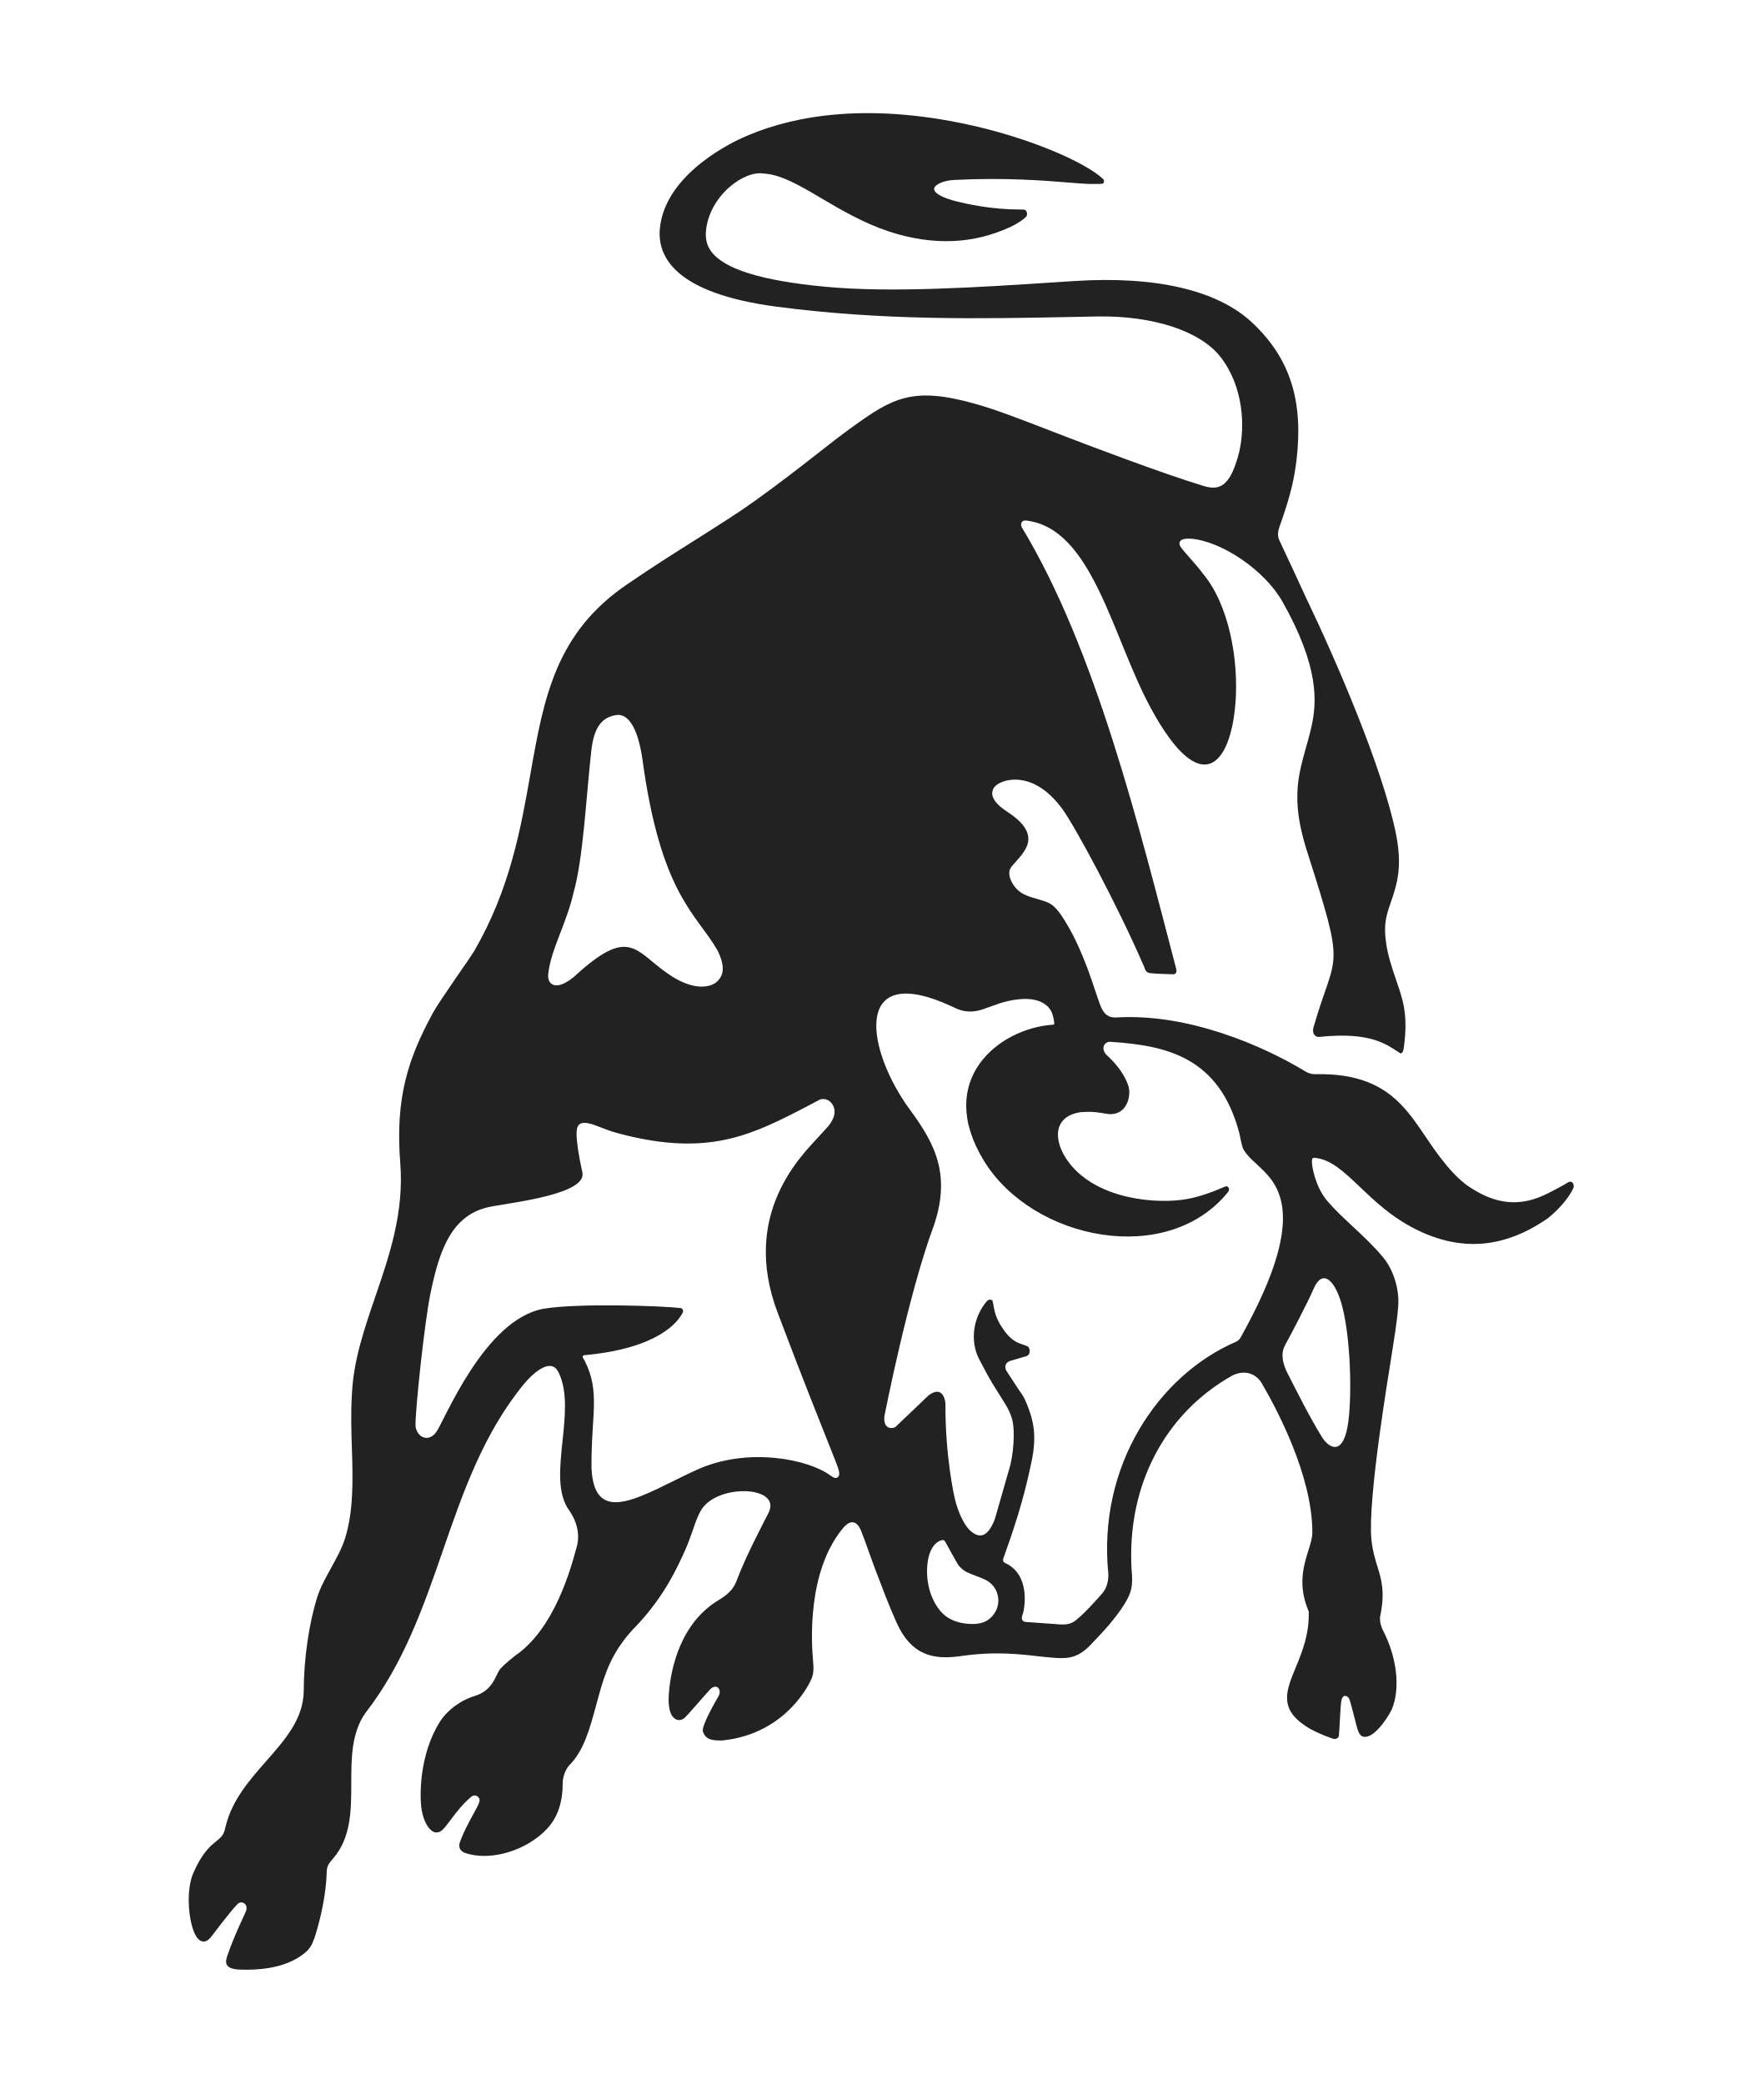
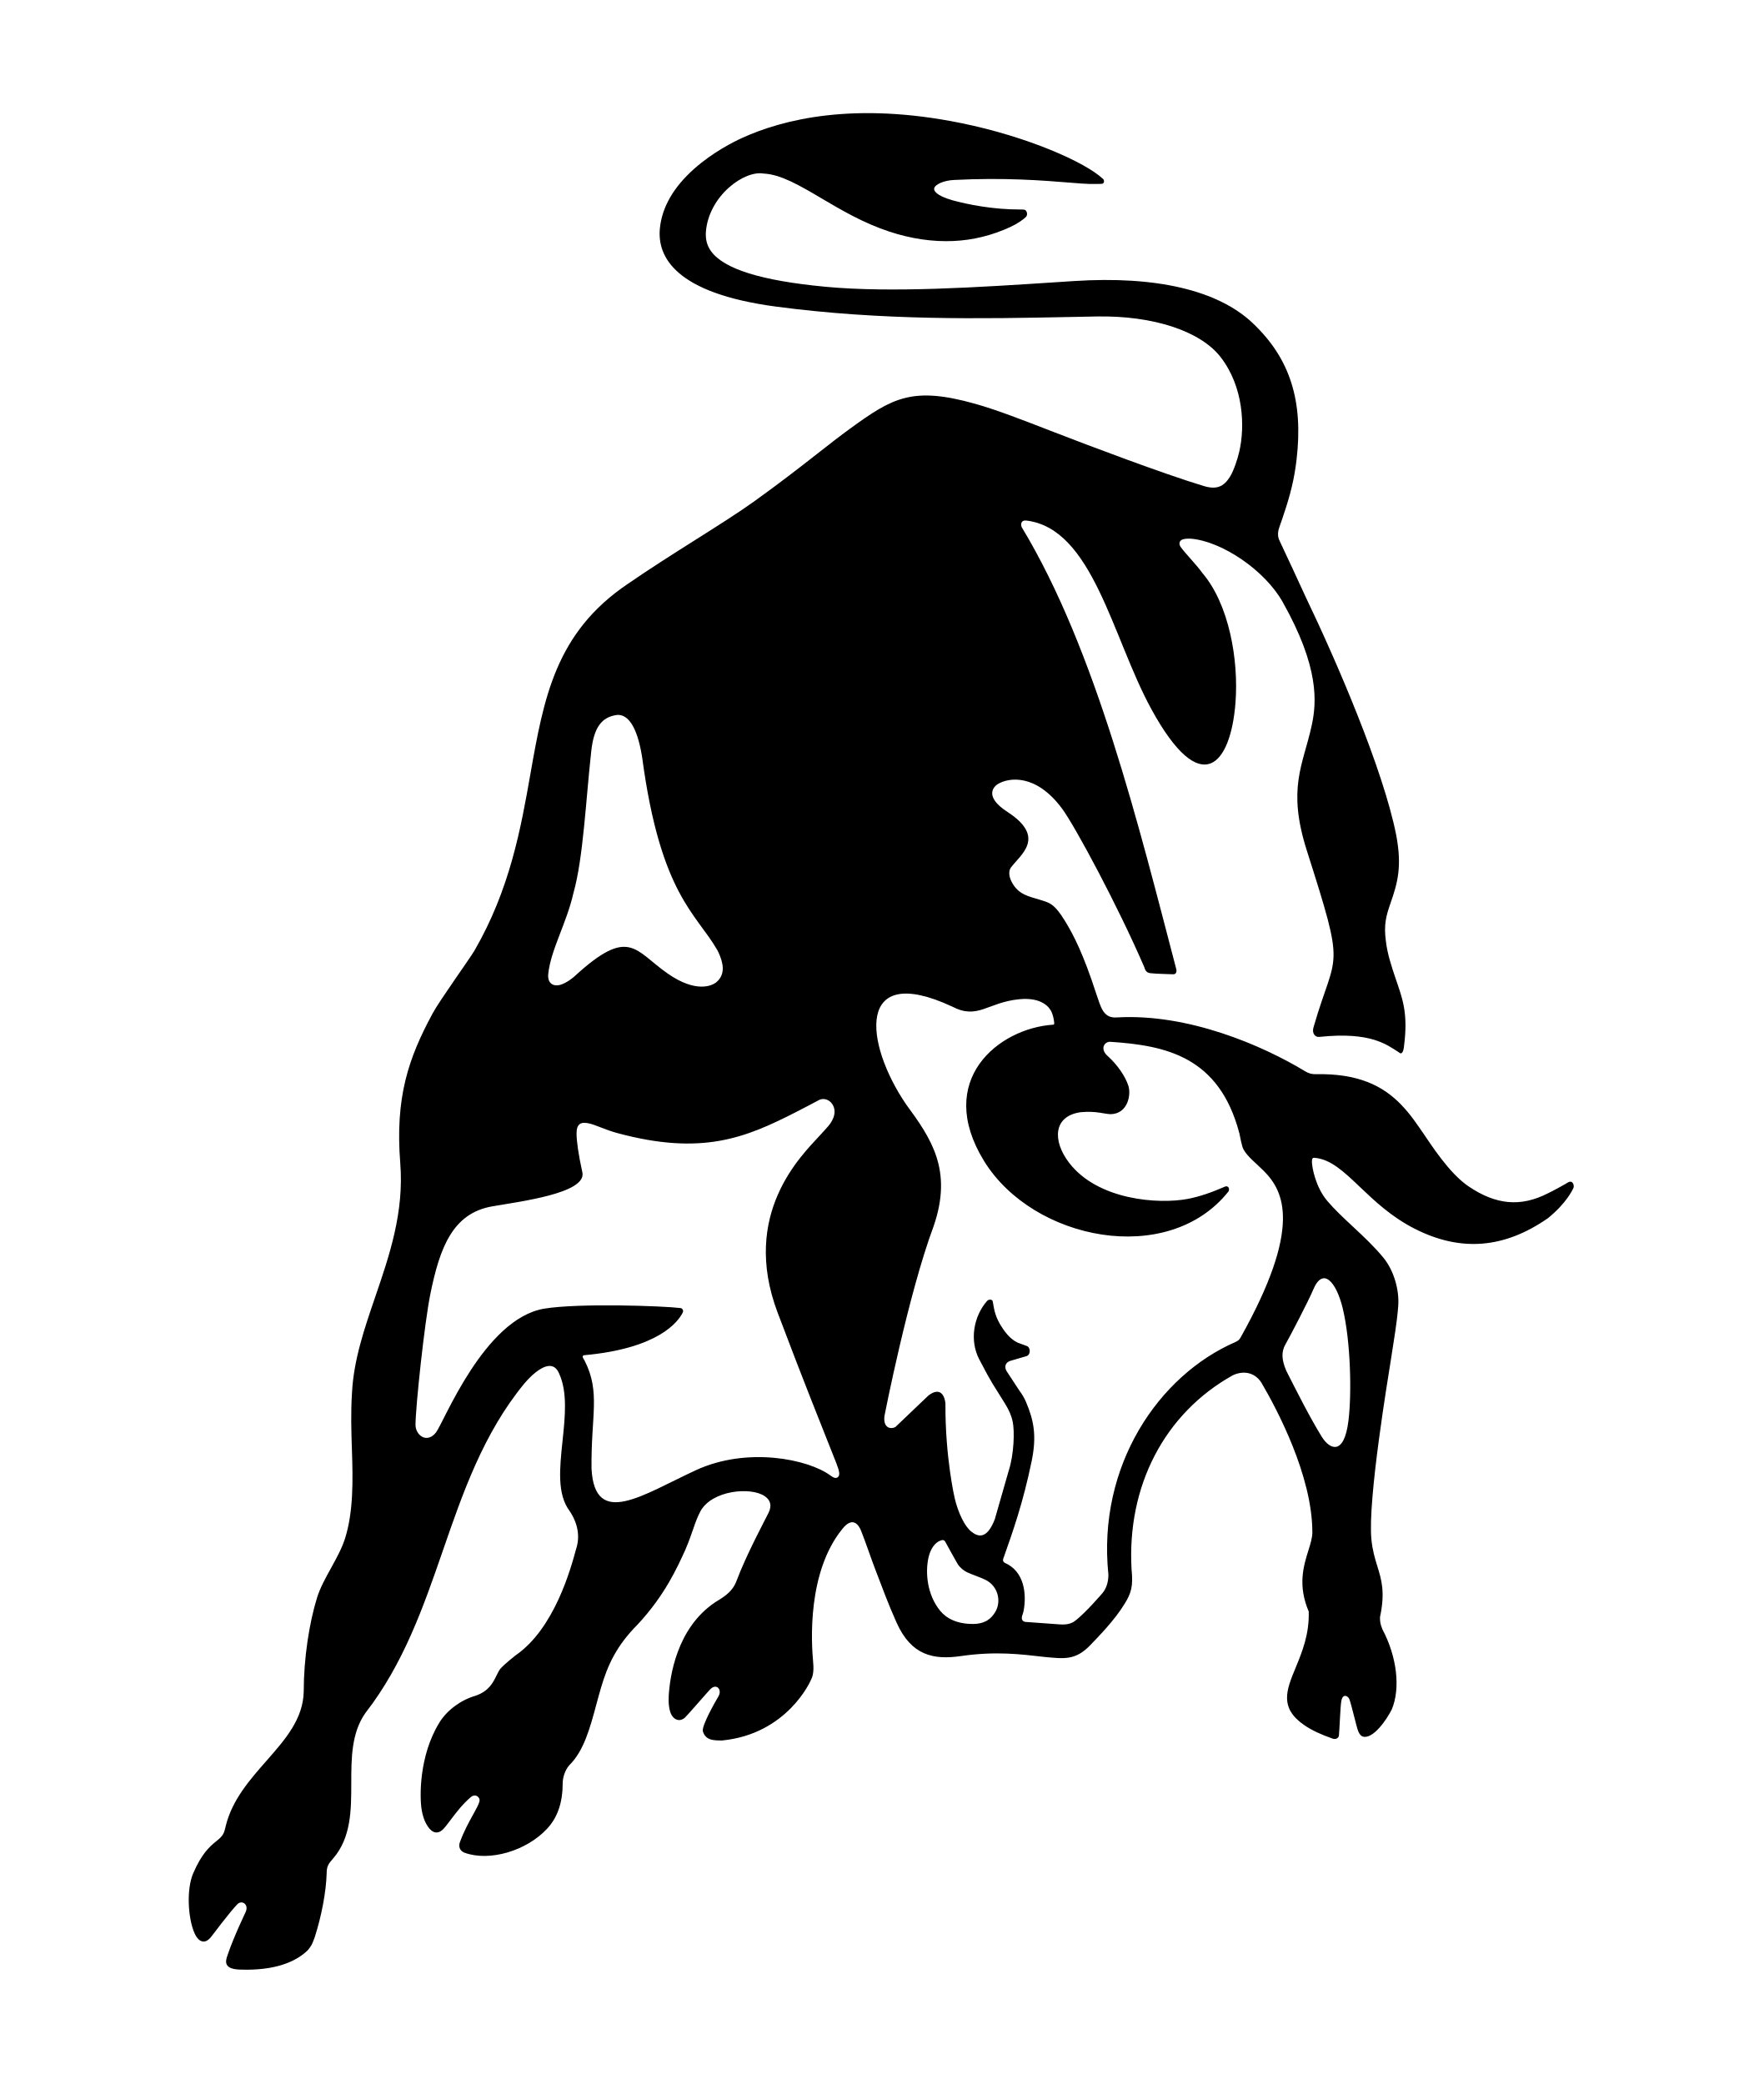
<svg xmlns="http://www.w3.org/2000/svg" width="154" height="182" viewBox="0 0 154 182" fill="">
-   <path d="M136.888 103.287C136.697 103.412 135.521 104.06 135.195 104.205C132.797 105.433 130.645 105.23 128.246 103.609C126.523 102.445 124.923 99.883 124.297 98.983C123.803 98.273 123.205 97.344 122.347 96.462C120.754 94.816 118.598 93.731 114.868 93.811C114.568 93.817 114.272 93.738 114.007 93.577C110.238 91.287 103.746 88.495 97.541 88.854C96.311 88.949 96.134 87.922 95.728 86.772C94.6 83.306 93.778 81.702 93.012 80.446C92.037 78.848 91.608 78.835 90.8 78.575C89.9 78.284 88.924 78.174 88.326 76.976C88.253 76.829 87.959 76.194 88.292 75.748C89.116 74.645 91.401 73.125 87.968 70.899C85.875 69.541 86.807 68.668 87.155 68.462C87.637 68.177 88.468 67.951 89.461 68.178C90.454 68.406 91.609 69.086 92.742 70.61C93.861 72.117 97.64 79.148 99.937 84.486C99.968 84.558 100.017 84.942 100.44 84.989C101.081 85.061 102.178 85.063 102.402 85.085C102.756 85.119 102.761 84.791 102.726 84.658C99.47 72.244 95.725 56.794 89.226 46.044C89.094 45.736 89.207 45.413 89.617 45.46C95.433 46.144 97.121 55.655 100.529 61.902C104.908 69.933 107.475 66.786 107.891 61.369C108.181 57.582 107.312 52.763 105.015 50.06C104.469 49.297 103.503 48.33 103.098 47.758C102.953 47.552 102.931 47.207 103.317 47.096C103.477 47.05 103.705 47.032 104.015 47.045C106.703 47.282 110.437 49.782 112.006 52.565C115.226 58.277 114.986 61.346 114.544 63.371C113.789 66.833 112.381 68.824 114.127 74.299C117.583 85.136 116.679 82.875 114.712 89.692C114.543 90.21 114.82 90.596 115.209 90.555C119.734 90.078 121.116 91.255 122.093 91.857C122.192 91.918 122.278 92.011 122.347 91.993C122.52 91.923 122.582 91.671 122.612 91.332C122.984 88.408 122.454 87.172 121.873 85.449C121.532 84.437 121.147 83.296 121.025 82.185C120.828 80.758 121.052 79.955 121.426 78.888C122.063 77.068 122.443 75.658 121.925 72.919C120.781 67.14 116.659 57.624 114.025 52.143C113.808 51.67 112.004 47.756 111.721 47.183C111.527 46.792 111.61 46.315 111.753 45.944C111.873 45.637 112.071 45.02 112.071 45.02C112.7 43.178 113.033 41.772 113.222 40.165C113.832 34.982 112.65 31.295 109.387 28.21C106.359 25.347 100.966 24.08 93.785 24.545L92.264 24.644C85.501 25.088 77.835 25.59 72.066 25.042C66.482 24.512 63.22 23.497 62.094 21.939C61.729 21.433 61.588 20.873 61.65 20.175C61.776 18.78 62.511 17.393 63.667 16.369C64.667 15.483 65.849 15.007 66.686 15.158C68.189 15.228 69.837 16.2 71.745 17.325C73.454 18.334 75.392 19.476 77.645 20.221C79.55 20.85 81.435 21.129 83.246 21.049C84.955 20.974 86.629 20.563 88.222 19.827C88.895 19.515 89.379 19.158 89.589 18.947C89.698 18.838 89.738 18.621 89.607 18.418C89.528 18.296 89.43 18.296 89.08 18.296C86.682 18.296 84.547 17.862 83.191 17.496C81.691 17.061 81.562 16.643 81.576 16.484C81.609 16.115 82.399 15.763 83.302 15.717C87.728 15.489 91.116 15.764 93.358 15.945C94.123 16.007 94.726 16.056 95.162 16.066C95.609 16.076 96.196 16.057 96.22 16.054C96.353 16.039 96.392 15.941 96.403 15.9C96.427 15.802 96.389 15.685 96.339 15.639C94.779 14.16 89.71 11.926 83.929 10.749C74.626 8.856 68.395 10.409 64.806 12.047C64.091 12.373 62.251 13.289 60.616 14.745C58.813 16.35 57.807 18.099 57.626 19.943C57.383 22.411 58.942 25.6 67.746 26.773C77.068 28.014 85.777 27.837 93.46 27.683C94.263 27.666 95.051 27.651 95.822 27.637C100.689 27.555 104.809 28.902 106.576 31.165C108.611 33.772 108.732 37.263 108.218 39.459C108.069 40.092 107.767 41.045 107.404 41.649C106.846 42.518 106.232 42.782 105.106 42.441C101.509 41.349 95.093 38.92 91.982 37.714C89.212 36.639 87.024 35.79 85.168 35.268C79.659 33.716 77.939 34.744 74.241 37.429C73.349 38.076 72.443 38.785 71.394 39.606C69.876 40.794 68.155 42.14 65.866 43.782C64.486 44.772 62.676 45.916 60.76 47.127C58.812 48.359 56.797 49.633 54.824 50.992C48.495 55.26 47.485 60.984 46.316 67.611C45.486 72.314 44.546 77.643 41.42 83.041C41.078 83.633 38.368 87.409 37.792 88.481C35.651 92.435 34.5 95.848 34.954 101.587C35.293 105.877 34.016 109.611 32.781 113.223C31.808 116.065 30.89 118.749 30.739 121.624C30.624 123.402 30.68 125.063 30.734 126.67C30.824 129.336 30.858 131.993 30.151 134.294C29.607 136.06 28.228 137.8 27.693 139.509C27.006 141.707 26.524 144.833 26.524 147.705C26.481 150.124 24.916 151.903 23.261 153.786C21.802 155.445 20.275 157.188 19.719 159.445C19.645 159.746 19.596 159.974 19.499 160.153C19.355 160.42 19.139 160.591 18.85 160.827C18.29 161.284 17.613 161.885 16.874 163.594C16.25 165.036 16.429 167.608 17 168.859C17.088 169.052 17.334 169.506 17.712 169.556C17.969 169.59 18.226 169.433 18.481 169.093C18.481 169.093 20.098 166.944 20.728 166.299C20.949 166.079 21.212 166.119 21.363 166.249C21.54 166.402 21.581 166.658 21.471 166.934C21.407 167.094 20.432 169.088 19.863 170.769L19.849 170.811C19.772 171.049 19.676 171.346 19.814 171.592C19.948 171.831 20.265 171.962 20.812 172.003C21.053 172.014 21.286 172.019 21.511 172.019C24.508 172.019 26.083 171.105 26.893 170.3C27.209 169.911 27.272 169.743 27.376 169.465C27.404 169.392 27.434 169.31 27.476 169.206C28.075 167.359 28.477 165.225 28.525 163.631C28.525 162.956 28.692 162.764 29.095 162.3C30.673 160.472 30.674 158.056 30.676 155.72C30.678 153.572 30.679 151.352 31.908 149.601C35.259 145.293 37 140.256 38.685 135.386C40.422 130.361 42.218 125.166 45.783 120.833C46.681 119.773 47.562 119.195 48.143 119.303C48.427 119.352 48.652 119.561 48.813 119.927C49.576 121.549 49.347 123.73 49.124 125.84C48.873 128.224 48.636 130.477 49.736 131.949C50.471 133.043 50.669 134.195 50.307 135.287C49.838 137.011 48.408 142.259 45.001 144.582C44.918 144.638 44.021 145.373 43.74 145.685C43.593 145.849 43.486 146.068 43.362 146.322C43.064 146.934 42.693 147.696 41.521 148.094C40.239 148.465 39.032 149.36 38.373 150.43C36.57 153.356 36.648 156.978 36.817 158.016C36.883 158.419 37.001 158.948 37.336 159.473C37.541 159.795 37.779 159.986 38.023 160.026C38.225 160.059 38.426 159.992 38.616 159.826C38.815 159.652 39.049 159.341 39.345 158.946C39.811 158.327 40.39 157.557 41.12 156.941C41.354 156.744 41.584 156.79 41.721 156.899C41.849 157.002 41.908 157.165 41.871 157.316C41.803 157.589 41.586 157.983 41.309 158.481C40.959 159.115 40.523 159.903 40.18 160.833C40.094 161.039 40.084 161.231 40.147 161.4C40.246 161.664 40.491 161.773 40.565 161.801C42.734 162.596 45.974 161.652 47.787 159.694C48.697 158.712 49.139 157.411 49.139 155.716C49.139 155.286 49.317 154.618 49.704 154.173C50.982 152.916 51.511 150.955 52.071 148.878C52.204 148.385 52.342 147.875 52.49 147.371C53.069 145.415 53.831 143.734 55.672 141.883C58.062 139.317 59.141 136.896 59.822 135.405C60.516 133.8 60.668 132.904 61.175 131.968C62.172 130.161 65.537 129.82 66.781 130.663C67.297 131.014 67.411 131.498 67.122 132.104C66.934 132.496 65.159 135.797 64.323 138.053C63.913 139.16 62.986 139.573 62.434 139.944C59.101 142.183 58.493 146.4 58.396 148.128C58.365 148.667 58.417 149.386 58.654 149.787C58.791 150.019 58.982 150.169 59.193 150.208C59.401 150.247 59.615 150.177 59.81 150.006C60.005 149.836 61.809 147.742 62.026 147.525C62.324 147.224 62.586 147.274 62.719 147.41C62.861 147.554 62.92 147.839 62.735 148.155C62.483 148.582 61.237 150.738 61.383 151.21C61.631 152.009 62.34 151.993 63.05 152.001C68.769 151.443 70.791 146.767 70.791 146.767C70.93 146.494 71.101 146.135 71.01 145.162C70.847 143.408 70.486 137.328 73.546 133.542C74.456 132.382 74.99 133.166 75.196 133.684C75.567 134.614 76.114 136.226 76.425 137.034C77.086 138.75 77.538 140.016 78.299 141.714C79.585 144.578 81.516 144.974 83.905 144.629C86.996 144.183 89.126 144.469 91.203 144.703C92.966 144.872 93.941 145.008 95.237 143.647C95.943 142.905 97.298 141.546 98.208 140.067C98.785 139.132 98.963 138.54 98.818 137.084C98.39 129.776 101.698 123.427 107.66 120.104C108.555 119.688 109.548 119.815 110.156 120.753C111.493 123.033 114.604 128.869 114.604 133.823C114.604 134.291 114.444 134.806 114.258 135.402C113.836 136.756 113.312 138.44 114.287 140.739C114.347 142.728 113.706 144.281 113.141 145.652C112.335 147.603 111.699 149.145 113.902 150.663C114.525 151.091 115.333 151.475 116.373 151.837C116.434 151.858 116.494 151.869 116.552 151.869C116.642 151.869 116.724 151.843 116.791 151.794C116.867 151.737 116.915 151.654 116.924 151.561C116.985 150.988 117.044 149 117.137 148.531C117.175 148.343 117.259 148.118 117.447 148.105C117.621 148.094 117.796 148.258 117.845 148.417C118.021 148.895 118.469 150.839 118.593 151.148C118.699 151.414 118.825 151.594 118.994 151.651C119.878 151.944 121.084 150.198 121.536 149.299C122.315 147.448 121.995 144.695 120.725 142.297C120.539 141.836 120.512 141.651 120.51 141.232C120.98 139.05 120.638 137.944 120.276 136.774C120.067 136.099 119.856 135.4 119.761 134.442C119.419 131.005 121.25 120.125 121.422 119.007C121.733 116.984 121.991 115.54 122.103 114.054C122.211 112.616 121.698 110.931 120.828 109.862C120.03 108.882 119.068 107.984 118.137 107.116C117.317 106.35 116.542 105.627 115.908 104.881C114.883 103.675 114.557 101.914 114.566 101.417C114.57 101.283 114.591 101.197 114.632 101.154C114.664 101.121 114.716 101.108 114.792 101.114C116.204 101.23 117.334 102.306 118.765 103.667C120.045 104.885 121.496 106.266 123.529 107.302C127.546 109.35 131.359 109.047 135.188 106.378C136.816 105.051 137.32 103.913 137.401 103.755C137.502 103.557 137.354 102.981 136.888 103.287ZM47.879 85.032C48.112 82.903 49.48 80.635 50.08 77.977C50.934 74.975 51.171 69.731 51.636 65.573C51.867 63.501 52.557 62.624 53.859 62.44C54.719 62.351 55.615 63.211 56.077 66.138C57.68 78.127 60.813 79.786 62.633 82.961C62.666 83.019 62.698 83.078 62.726 83.139C63.192 84.134 63.342 85.061 62.61 85.733C62.181 86.128 60.755 86.718 58.328 85.036C55.416 83.019 54.977 80.847 50.149 85.285C50.149 85.285 49.503 85.862 48.884 86.02C48.359 86.154 47.781 85.921 47.879 85.032ZM73.152 129.014C72.978 129.138 72.783 129.053 72.5 128.845C70.582 127.436 65.267 126.325 60.782 128.39C56.166 130.516 51.939 133.516 51.656 128.271C51.6 123.623 52.462 121.599 51.055 118.833C51.055 118.833 50.995 118.739 50.933 118.626C50.812 118.406 50.959 118.358 51.005 118.354C57.487 117.771 59.218 115.443 59.622 114.629C59.711 114.45 59.594 114.257 59.429 114.236C57.94 114.047 50.515 113.791 47.529 114.287C42.277 115.159 38.749 124.248 38.067 125.107C37.279 126.099 36.285 125.34 36.285 124.435C36.285 122.919 37.064 115.558 37.582 113.006C38.401 108.966 39.53 105.965 42.96 105.359C45.364 104.934 51.262 104.216 50.856 102.381C50.52 100.865 50.352 99.678 50.349 99.007C50.344 98.111 50.743 97.932 51.533 98.133C52.117 98.282 52.899 98.681 53.902 98.952C61.323 100.958 65.125 99.36 69.547 97.102C69.672 97.038 71.317 96.188 71.417 96.124C72.214 95.614 73.215 96.535 72.772 97.625C72.537 98.202 72.219 98.469 71.538 99.222C70.078 100.838 64.629 105.97 67.912 114.645C70.471 121.41 71.215 123.161 73.031 127.774C73.325 128.521 73.368 128.859 73.152 129.014ZM86.947 140.718C86.585 141.364 86.028 141.824 84.943 141.824C83.61 141.824 82.667 141.365 82.101 140.672C80.941 139.251 80.796 137.305 81.081 136.03C81.26 135.224 81.682 134.693 82.134 134.539C82.333 134.463 82.439 134.48 82.538 134.627C82.739 134.998 83.46 136.309 83.626 136.581C83.82 136.9 84.172 137.181 84.46 137.313C85.002 137.562 85.693 137.778 86.059 137.969C87.178 138.525 87.436 139.844 86.947 140.718ZM108.342 116.798C108.201 117.06 108.075 117.103 107.886 117.202C101.164 120.124 95.821 128.008 96.79 137.482C96.809 137.977 96.675 138.67 96.269 139.137C96.269 139.137 94.859 140.783 93.971 141.485C93.667 141.724 93.325 141.92 92.532 141.861C91.289 141.77 89.538 141.644 89.538 141.644C89.068 141.553 89.269 141.084 89.305 140.981C89.338 140.883 89.371 140.769 89.396 140.637C89.651 139.215 89.469 137.224 87.73 136.479C87.48 136.317 87.637 136.053 87.667 135.967C88.414 133.855 89.347 131.241 90.097 127.576C90.549 125.36 90.271 124.023 89.595 122.43C89.445 122.077 89.249 121.751 89.026 121.454L87.969 119.843C87.674 119.45 87.751 119.036 88.177 118.862L89.667 118.425C90.031 118.276 89.996 117.643 89.646 117.541L88.876 117.258C88.149 116.914 87.705 116.246 87.379 115.731C87.325 115.646 87.231 115.475 87.142 115.289C86.978 114.95 86.86 114.584 86.791 114.203L86.702 113.703C86.692 113.449 86.344 113.446 86.191 113.621C85.015 114.978 84.652 117.061 85.515 118.716C86.725 121.035 86.676 120.807 87.753 122.561C88.11 123.14 88.323 123.611 88.44 124.184C88.603 124.975 88.557 126.981 88.095 128.413L86.872 132.682C86.134 134.591 85.31 134.131 84.843 133.774C84.24 133.314 83.678 132.12 83.374 130.855C83.374 130.855 82.533 127.291 82.562 122.555C82.506 121.983 82.167 121.047 81.085 121.866L78.208 124.61C77.801 124.858 77.097 124.722 77.239 123.647C77.239 123.647 79.307 113.047 81.534 107.076C83.206 102.205 81.345 99.46 79.126 96.444C75.502 91.129 74.689 83.98 83.13 87.897C85.396 89.087 86.206 87.544 89.002 87.266C91.007 87.066 91.666 87.999 91.838 88.393C91.991 88.746 92.044 89.136 92.062 89.34C92.07 89.429 92.044 89.487 91.959 89.489C87.227 89.798 81.58 94.315 85.941 101.403C90.224 108.346 102.009 110.681 107.273 104.061C107.342 103.972 107.36 103.772 107.254 103.672C107.2 103.619 107.107 103.571 106.984 103.625C105.833 104.126 104.774 104.504 103.711 104.705C101.196 105.18 95.869 104.834 93.351 101.532C91.91 99.643 91.949 97.462 94.384 97.129C95.74 97.004 96.404 97.29 96.991 97.303C98.51 97.279 98.822 95.534 98.509 94.745C98.248 93.988 97.643 93.074 96.792 92.279C96.006 91.638 96.431 90.966 96.942 90.982C101.817 91.301 106.477 92.27 108.235 98.994C108.302 99.245 108.422 100.095 108.608 100.412C108.985 101.055 109.642 101.538 110.365 102.263C112.134 104.035 113.721 107.195 108.342 116.798ZM114.674 112.64C115.53 110.583 116.692 111.963 117.247 114.221C117.951 117.09 118.052 121.705 117.755 124.085C117.368 127.19 116.098 126.568 115.418 125.464C114.345 123.72 113.183 121.399 112.374 119.806C112.349 119.758 112.326 119.709 112.305 119.658C111.929 118.762 111.872 118.053 112.266 117.387C112.672 116.672 114.28 113.586 114.674 112.64Z" fill="#222222" />
+   <path d="M136.888 103.287C136.697 103.412 135.521 104.06 135.195 104.205C132.797 105.433 130.645 105.23 128.246 103.609C126.523 102.445 124.923 99.883 124.297 98.983C123.803 98.273 123.205 97.344 122.347 96.462C120.754 94.816 118.598 93.731 114.868 93.811C114.568 93.817 114.272 93.738 114.007 93.577C110.238 91.287 103.746 88.495 97.541 88.854C96.311 88.949 96.134 87.922 95.728 86.772C94.6 83.306 93.778 81.702 93.012 80.446C92.037 78.848 91.608 78.835 90.8 78.575C89.9 78.284 88.924 78.174 88.326 76.976C88.253 76.829 87.959 76.194 88.292 75.748C89.116 74.645 91.401 73.125 87.968 70.899C85.875 69.541 86.807 68.668 87.155 68.462C87.637 68.177 88.468 67.951 89.461 68.178C90.454 68.406 91.609 69.086 92.742 70.61C93.861 72.117 97.64 79.148 99.937 84.486C99.968 84.558 100.017 84.942 100.44 84.989C101.081 85.061 102.178 85.063 102.402 85.085C102.756 85.119 102.761 84.791 102.726 84.658C99.47 72.244 95.725 56.794 89.226 46.044C89.094 45.736 89.207 45.413 89.617 45.46C95.433 46.144 97.121 55.655 100.529 61.902C104.908 69.933 107.475 66.786 107.891 61.369C108.181 57.582 107.312 52.763 105.015 50.06C104.469 49.297 103.503 48.33 103.098 47.758C102.953 47.552 102.931 47.207 103.317 47.096C103.477 47.05 103.705 47.032 104.015 47.045C106.703 47.282 110.437 49.782 112.006 52.565C115.226 58.277 114.986 61.346 114.544 63.371C113.789 66.833 112.381 68.824 114.127 74.299C117.583 85.136 116.679 82.875 114.712 89.692C114.543 90.21 114.82 90.596 115.209 90.555C119.734 90.078 121.116 91.255 122.093 91.857C122.192 91.918 122.278 92.011 122.347 91.993C122.52 91.923 122.582 91.671 122.612 91.332C122.984 88.408 122.454 87.172 121.873 85.449C121.532 84.437 121.147 83.296 121.025 82.185C120.828 80.758 121.052 79.955 121.426 78.888C122.063 77.068 122.443 75.658 121.925 72.919C120.781 67.14 116.659 57.624 114.025 52.143C113.808 51.67 112.004 47.756 111.721 47.183C111.527 46.792 111.61 46.315 111.753 45.944C111.873 45.637 112.071 45.02 112.071 45.02C112.7 43.178 113.033 41.772 113.222 40.165C113.832 34.982 112.65 31.295 109.387 28.21C106.359 25.347 100.966 24.08 93.785 24.545L92.264 24.644C85.501 25.088 77.835 25.59 72.066 25.042C66.482 24.512 63.22 23.497 62.094 21.939C61.729 21.433 61.588 20.873 61.65 20.175C61.776 18.78 62.511 17.393 63.667 16.369C64.667 15.483 65.849 15.007 66.686 15.158C68.189 15.228 69.837 16.2 71.745 17.325C73.454 18.334 75.392 19.476 77.645 20.221C79.55 20.85 81.435 21.129 83.246 21.049C84.955 20.974 86.629 20.563 88.222 19.827C88.895 19.515 89.379 19.158 89.589 18.947C89.698 18.838 89.738 18.621 89.607 18.418C89.528 18.296 89.43 18.296 89.08 18.296C86.682 18.296 84.547 17.862 83.191 17.496C81.691 17.061 81.562 16.643 81.576 16.484C81.609 16.115 82.399 15.763 83.302 15.717C87.728 15.489 91.116 15.764 93.358 15.945C94.123 16.007 94.726 16.056 95.162 16.066C95.609 16.076 96.196 16.057 96.22 16.054C96.353 16.039 96.392 15.941 96.403 15.9C96.427 15.802 96.389 15.685 96.339 15.639C94.779 14.16 89.71 11.926 83.929 10.749C74.626 8.856 68.395 10.409 64.806 12.047C64.091 12.373 62.251 13.289 60.616 14.745C58.813 16.35 57.807 18.099 57.626 19.943C57.383 22.411 58.942 25.6 67.746 26.773C77.068 28.014 85.777 27.837 93.46 27.683C94.263 27.666 95.051 27.651 95.822 27.637C100.689 27.555 104.809 28.902 106.576 31.165C108.611 33.772 108.732 37.263 108.218 39.459C108.069 40.092 107.767 41.045 107.404 41.649C106.846 42.518 106.232 42.782 105.106 42.441C101.509 41.349 95.093 38.92 91.982 37.714C89.212 36.639 87.024 35.79 85.168 35.268C79.659 33.716 77.939 34.744 74.241 37.429C73.349 38.076 72.443 38.785 71.394 39.606C69.876 40.794 68.155 42.14 65.866 43.782C64.486 44.772 62.676 45.916 60.76 47.127C58.812 48.359 56.797 49.633 54.824 50.992C48.495 55.26 47.485 60.984 46.316 67.611C45.486 72.314 44.546 77.643 41.42 83.041C41.078 83.633 38.368 87.409 37.792 88.481C35.651 92.435 34.5 95.848 34.954 101.587C35.293 105.877 34.016 109.611 32.781 113.223C31.808 116.065 30.89 118.749 30.739 121.624C30.624 123.402 30.68 125.063 30.734 126.67C30.824 129.336 30.858 131.993 30.151 134.294C29.607 136.06 28.228 137.8 27.693 139.509C27.006 141.707 26.524 144.833 26.524 147.705C26.481 150.124 24.916 151.903 23.261 153.786C21.802 155.445 20.275 157.188 19.719 159.445C19.645 159.746 19.596 159.974 19.499 160.153C19.355 160.42 19.139 160.591 18.85 160.827C18.29 161.284 17.613 161.885 16.874 163.594C16.25 165.036 16.429 167.608 17 168.859C17.088 169.052 17.334 169.506 17.712 169.556C17.969 169.59 18.226 169.433 18.481 169.093C18.481 169.093 20.098 166.944 20.728 166.299C20.949 166.079 21.212 166.119 21.363 166.249C21.54 166.402 21.581 166.658 21.471 166.934C21.407 167.094 20.432 169.088 19.863 170.769L19.849 170.811C19.772 171.049 19.676 171.346 19.814 171.592C19.948 171.831 20.265 171.962 20.812 172.003C21.053 172.014 21.286 172.019 21.511 172.019C24.508 172.019 26.083 171.105 26.893 170.3C27.209 169.911 27.272 169.743 27.376 169.465C27.404 169.392 27.434 169.31 27.476 169.206C28.075 167.359 28.477 165.225 28.525 163.631C28.525 162.956 28.692 162.764 29.095 162.3C30.673 160.472 30.674 158.056 30.676 155.72C30.678 153.572 30.679 151.352 31.908 149.601C35.259 145.293 37 140.256 38.685 135.386C40.422 130.361 42.218 125.166 45.783 120.833C46.681 119.773 47.562 119.195 48.143 119.303C48.427 119.352 48.652 119.561 48.813 119.927C49.576 121.549 49.347 123.73 49.124 125.84C48.873 128.224 48.636 130.477 49.736 131.949C50.471 133.043 50.669 134.195 50.307 135.287C49.838 137.011 48.408 142.259 45.001 144.582C44.918 144.638 44.021 145.373 43.74 145.685C43.593 145.849 43.486 146.068 43.362 146.322C43.064 146.934 42.693 147.696 41.521 148.094C40.239 148.465 39.032 149.36 38.373 150.43C36.57 153.356 36.648 156.978 36.817 158.016C36.883 158.419 37.001 158.948 37.336 159.473C37.541 159.795 37.779 159.986 38.023 160.026C38.225 160.059 38.426 159.992 38.616 159.826C38.815 159.652 39.049 159.341 39.345 158.946C39.811 158.327 40.39 157.557 41.12 156.941C41.354 156.744 41.584 156.79 41.721 156.899C41.849 157.002 41.908 157.165 41.871 157.316C41.803 157.589 41.586 157.983 41.309 158.481C40.959 159.115 40.523 159.903 40.18 160.833C40.094 161.039 40.084 161.231 40.147 161.4C40.246 161.664 40.491 161.773 40.565 161.801C42.734 162.596 45.974 161.652 47.787 159.694C48.697 158.712 49.139 157.411 49.139 155.716C49.139 155.286 49.317 154.618 49.704 154.173C50.982 152.916 51.511 150.955 52.071 148.878C52.204 148.385 52.342 147.875 52.49 147.371C53.069 145.415 53.831 143.734 55.672 141.883C58.062 139.317 59.141 136.896 59.822 135.405C60.516 133.8 60.668 132.904 61.175 131.968C62.172 130.161 65.537 129.82 66.781 130.663C67.297 131.014 67.411 131.498 67.122 132.104C66.934 132.496 65.159 135.797 64.323 138.053C63.913 139.16 62.986 139.573 62.434 139.944C59.101 142.183 58.493 146.4 58.396 148.128C58.365 148.667 58.417 149.386 58.654 149.787C58.791 150.019 58.982 150.169 59.193 150.208C59.401 150.247 59.615 150.177 59.81 150.006C60.005 149.836 61.809 147.742 62.026 147.525C62.324 147.224 62.586 147.274 62.719 147.41C62.861 147.554 62.92 147.839 62.735 148.155C62.483 148.582 61.237 150.738 61.383 151.21C61.631 152.009 62.34 151.993 63.05 152.001C68.769 151.443 70.791 146.767 70.791 146.767C70.93 146.494 71.101 146.135 71.01 145.162C70.847 143.408 70.486 137.328 73.546 133.542C74.456 132.382 74.99 133.166 75.196 133.684C75.567 134.614 76.114 136.226 76.425 137.034C77.086 138.75 77.538 140.016 78.299 141.714C79.585 144.578 81.516 144.974 83.905 144.629C86.996 144.183 89.126 144.469 91.203 144.703C92.966 144.872 93.941 145.008 95.237 143.647C95.943 142.905 97.298 141.546 98.208 140.067C98.785 139.132 98.963 138.54 98.818 137.084C98.39 129.776 101.698 123.427 107.66 120.104C108.555 119.688 109.548 119.815 110.156 120.753C111.493 123.033 114.604 128.869 114.604 133.823C114.604 134.291 114.444 134.806 114.258 135.402C113.836 136.756 113.312 138.44 114.287 140.739C114.347 142.728 113.706 144.281 113.141 145.652C112.335 147.603 111.699 149.145 113.902 150.663C114.525 151.091 115.333 151.475 116.373 151.837C116.434 151.858 116.494 151.869 116.552 151.869C116.642 151.869 116.724 151.843 116.791 151.794C116.867 151.737 116.915 151.654 116.924 151.561C116.985 150.988 117.044 149 117.137 148.531C117.175 148.343 117.259 148.118 117.447 148.105C117.621 148.094 117.796 148.258 117.845 148.417C118.021 148.895 118.469 150.839 118.593 151.148C118.699 151.414 118.825 151.594 118.994 151.651C119.878 151.944 121.084 150.198 121.536 149.299C122.315 147.448 121.995 144.695 120.725 142.297C120.539 141.836 120.512 141.651 120.51 141.232C120.98 139.05 120.638 137.944 120.276 136.774C120.067 136.099 119.856 135.4 119.761 134.442C119.419 131.005 121.25 120.125 121.422 119.007C121.733 116.984 121.991 115.54 122.103 114.054C122.211 112.616 121.698 110.931 120.828 109.862C120.03 108.882 119.068 107.984 118.137 107.116C117.317 106.35 116.542 105.627 115.908 104.881C114.883 103.675 114.557 101.914 114.566 101.417C114.57 101.283 114.591 101.197 114.632 101.154C114.664 101.121 114.716 101.108 114.792 101.114C116.204 101.23 117.334 102.306 118.765 103.667C120.045 104.885 121.496 106.266 123.529 107.302C127.546 109.35 131.359 109.047 135.188 106.378C136.816 105.051 137.32 103.913 137.401 103.755C137.502 103.557 137.354 102.981 136.888 103.287ZM47.879 85.032C48.112 82.903 49.48 80.635 50.08 77.977C50.934 74.975 51.171 69.731 51.636 65.573C51.867 63.501 52.557 62.624 53.859 62.44C54.719 62.351 55.615 63.211 56.077 66.138C57.68 78.127 60.813 79.786 62.633 82.961C62.666 83.019 62.698 83.078 62.726 83.139C63.192 84.134 63.342 85.061 62.61 85.733C62.181 86.128 60.755 86.718 58.328 85.036C55.416 83.019 54.977 80.847 50.149 85.285C50.149 85.285 49.503 85.862 48.884 86.02C48.359 86.154 47.781 85.921 47.879 85.032ZM73.152 129.014C72.978 129.138 72.783 129.053 72.5 128.845C70.582 127.436 65.267 126.325 60.782 128.39C56.166 130.516 51.939 133.516 51.656 128.271C51.6 123.623 52.462 121.599 51.055 118.833C51.055 118.833 50.995 118.739 50.933 118.626C50.812 118.406 50.959 118.358 51.005 118.354C57.487 117.771 59.218 115.443 59.622 114.629C59.711 114.45 59.594 114.257 59.429 114.236C57.94 114.047 50.515 113.791 47.529 114.287C42.277 115.159 38.749 124.248 38.067 125.107C37.279 126.099 36.285 125.34 36.285 124.435C36.285 122.919 37.064 115.558 37.582 113.006C38.401 108.966 39.53 105.965 42.96 105.359C45.364 104.934 51.262 104.216 50.856 102.381C50.52 100.865 50.352 99.678 50.349 99.007C50.344 98.111 50.743 97.932 51.533 98.133C52.117 98.282 52.899 98.681 53.902 98.952C61.323 100.958 65.125 99.36 69.547 97.102C69.672 97.038 71.317 96.188 71.417 96.124C72.214 95.614 73.215 96.535 72.772 97.625C72.537 98.202 72.219 98.469 71.538 99.222C70.078 100.838 64.629 105.97 67.912 114.645C70.471 121.41 71.215 123.161 73.031 127.774C73.325 128.521 73.368 128.859 73.152 129.014ZM86.947 140.718C86.585 141.364 86.028 141.824 84.943 141.824C83.61 141.824 82.667 141.365 82.101 140.672C80.941 139.251 80.796 137.305 81.081 136.03C81.26 135.224 81.682 134.693 82.134 134.539C82.333 134.463 82.439 134.48 82.538 134.627C82.739 134.998 83.46 136.309 83.626 136.581C83.82 136.9 84.172 137.181 84.46 137.313C85.002 137.562 85.693 137.778 86.059 137.969C87.178 138.525 87.436 139.844 86.947 140.718ZM108.342 116.798C108.201 117.06 108.075 117.103 107.886 117.202C101.164 120.124 95.821 128.008 96.79 137.482C96.809 137.977 96.675 138.67 96.269 139.137C96.269 139.137 94.859 140.783 93.971 141.485C93.667 141.724 93.325 141.92 92.532 141.861C91.289 141.77 89.538 141.644 89.538 141.644C89.068 141.553 89.269 141.084 89.305 140.981C89.338 140.883 89.371 140.769 89.396 140.637C89.651 139.215 89.469 137.224 87.73 136.479C87.48 136.317 87.637 136.053 87.667 135.967C88.414 133.855 89.347 131.241 90.097 127.576C90.549 125.36 90.271 124.023 89.595 122.43C89.445 122.077 89.249 121.751 89.026 121.454L87.969 119.843C87.674 119.45 87.751 119.036 88.177 118.862L89.667 118.425C90.031 118.276 89.996 117.643 89.646 117.541L88.876 117.258C88.149 116.914 87.705 116.246 87.379 115.731C87.325 115.646 87.231 115.475 87.142 115.289C86.978 114.95 86.86 114.584 86.791 114.203L86.702 113.703C86.692 113.449 86.344 113.446 86.191 113.621C85.015 114.978 84.652 117.061 85.515 118.716C86.725 121.035 86.676 120.807 87.753 122.561C88.11 123.14 88.323 123.611 88.44 124.184C88.603 124.975 88.557 126.981 88.095 128.413L86.872 132.682C86.134 134.591 85.31 134.131 84.843 133.774C84.24 133.314 83.678 132.12 83.374 130.855C83.374 130.855 82.533 127.291 82.562 122.555C82.506 121.983 82.167 121.047 81.085 121.866L78.208 124.61C77.801 124.858 77.097 124.722 77.239 123.647C77.239 123.647 79.307 113.047 81.534 107.076C83.206 102.205 81.345 99.46 79.126 96.444C75.502 91.129 74.689 83.98 83.13 87.897C85.396 89.087 86.206 87.544 89.002 87.266C91.007 87.066 91.666 87.999 91.838 88.393C91.991 88.746 92.044 89.136 92.062 89.34C92.07 89.429 92.044 89.487 91.959 89.489C87.227 89.798 81.58 94.315 85.941 101.403C90.224 108.346 102.009 110.681 107.273 104.061C107.342 103.972 107.36 103.772 107.254 103.672C107.2 103.619 107.107 103.571 106.984 103.625C105.833 104.126 104.774 104.504 103.711 104.705C101.196 105.18 95.869 104.834 93.351 101.532C91.91 99.643 91.949 97.462 94.384 97.129C95.74 97.004 96.404 97.29 96.991 97.303C98.51 97.279 98.822 95.534 98.509 94.745C98.248 93.988 97.643 93.074 96.792 92.279C96.006 91.638 96.431 90.966 96.942 90.982C101.817 91.301 106.477 92.27 108.235 98.994C108.302 99.245 108.422 100.095 108.608 100.412C108.985 101.055 109.642 101.538 110.365 102.263C112.134 104.035 113.721 107.195 108.342 116.798ZM114.674 112.64C115.53 110.583 116.692 111.963 117.247 114.221C117.951 117.09 118.052 121.705 117.755 124.085C117.368 127.19 116.098 126.568 115.418 125.464C114.345 123.72 113.183 121.399 112.374 119.806C112.349 119.758 112.326 119.709 112.305 119.658C111.929 118.762 111.872 118.053 112.266 117.387C112.672 116.672 114.28 113.586 114.674 112.64Z" fill="black" />
</svg>
